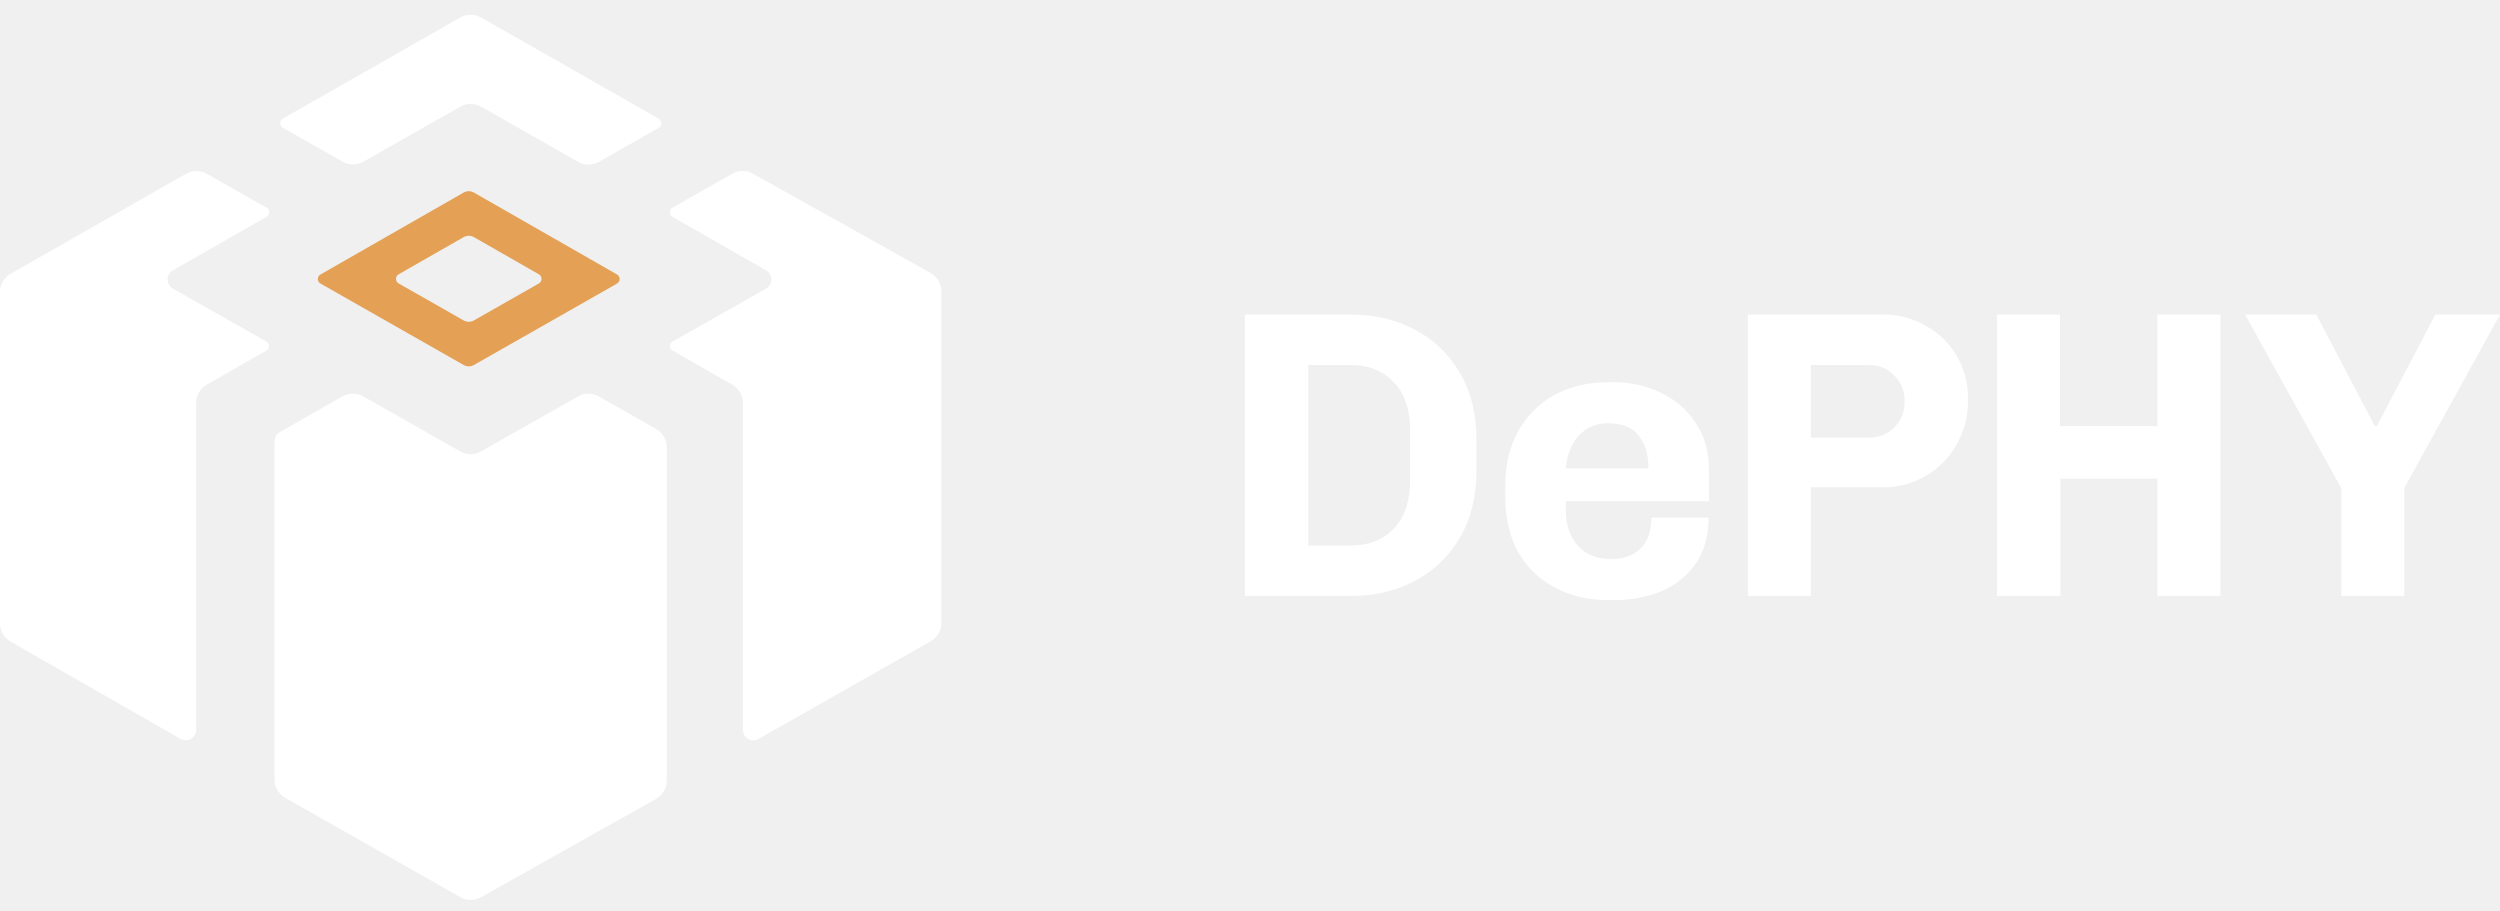
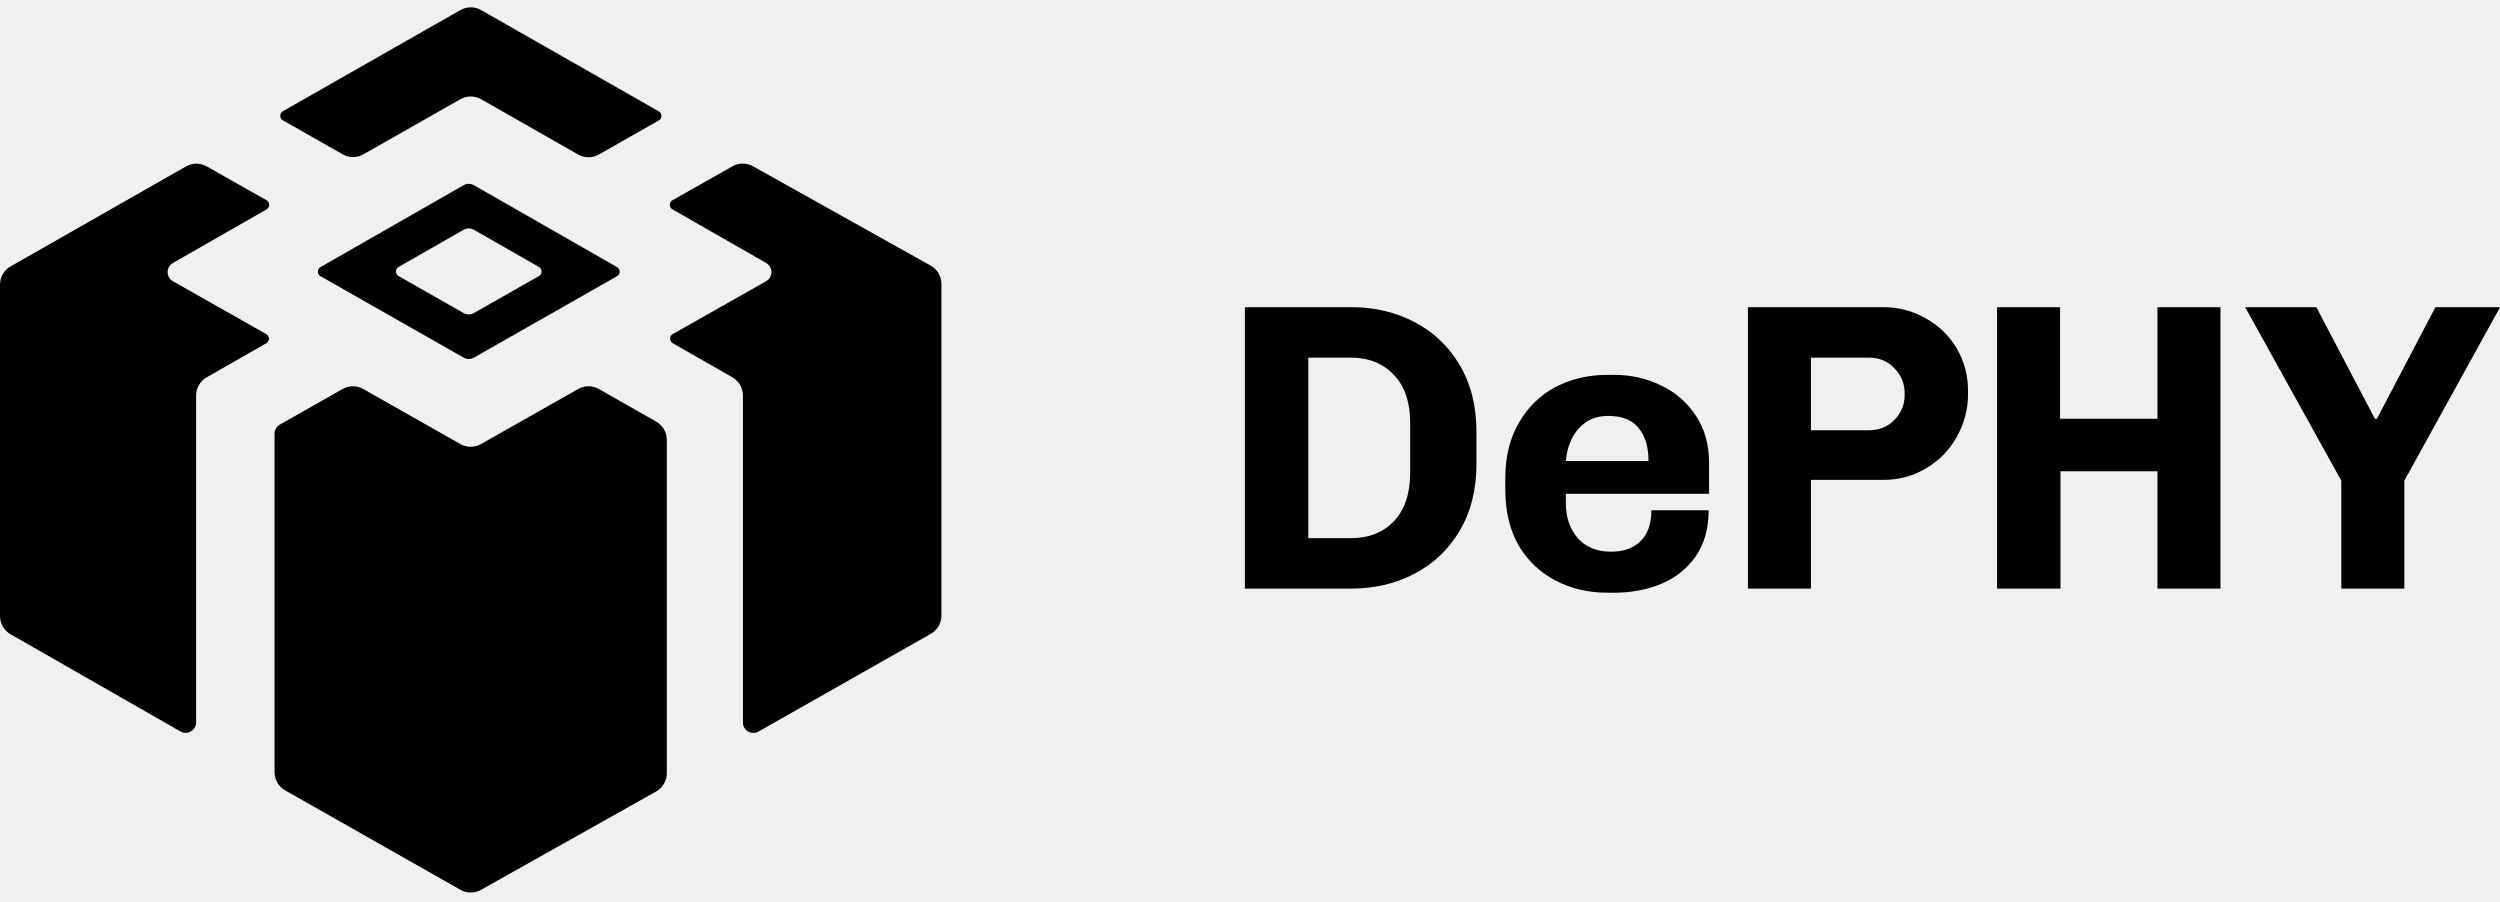
- <svg xmlns="http://www.w3.org/2000/svg" width="140" height="51" viewBox="0 0 140 51" fill="none">
-   <path d="M25.78 0.978C26.139 0.773 26.579 0.773 26.938 0.978L36.89 6.649C37.087 6.761 37.087 7.047 36.889 7.159L33.53 9.068C33.172 9.272 32.732 9.272 32.374 9.067L26.937 5.969C26.578 5.765 26.139 5.765 25.78 5.969L20.347 9.057C19.989 9.261 19.55 9.261 19.192 9.057L15.84 7.153C15.642 7.041 15.642 6.755 15.839 6.642L25.78 0.978Z" fill="white" />
-   <path d="M11.574 9.73L14.927 11.628C15.124 11.74 15.125 12.026 14.928 12.139L9.682 15.141C9.287 15.367 9.288 15.939 9.684 16.163L14.912 19.124C15.11 19.236 15.11 19.522 14.913 19.635L11.574 21.543C11.208 21.752 10.983 22.142 10.983 22.564V40.865C10.983 41.316 10.497 41.599 10.107 41.375L0.591 35.931C0.226 35.722 0 35.333 0 34.911V16.352C0 15.93 0.226 15.54 0.593 15.331L10.419 9.732C10.777 9.528 11.215 9.527 11.574 9.73Z" fill="white" />
-   <path d="M33.532 22.198L36.746 24.024C37.113 24.232 37.34 24.623 37.34 25.046V43.713C37.34 44.138 37.111 44.53 36.741 44.738L26.933 50.245C26.576 50.446 26.14 50.445 25.784 50.243L15.97 44.676C15.602 44.467 15.375 44.077 15.375 43.653V24.704C15.375 24.492 15.488 24.297 15.672 24.193L19.183 22.198C19.541 21.994 19.979 21.994 20.337 22.197L25.781 25.281C26.139 25.484 26.576 25.484 26.934 25.281L32.378 22.197C32.736 21.994 33.174 21.994 33.532 22.198Z" fill="white" />
-   <path d="M41.015 9.726L37.657 11.627C37.459 11.739 37.458 12.025 37.656 12.138L42.901 15.141C43.296 15.367 43.295 15.938 42.899 16.162L37.671 19.124C37.473 19.236 37.473 19.521 37.67 19.634L41.009 21.543C41.375 21.752 41.601 22.141 41.601 22.563V40.868C41.601 41.318 42.084 41.601 42.475 41.38L52.122 35.908C52.489 35.7 52.716 35.309 52.716 34.886V16.314C52.716 15.888 52.486 15.495 52.115 15.288L42.161 9.723C41.805 9.524 41.37 9.525 41.015 9.726Z" fill="white" />
-   <path fill-rule="evenodd" clip-rule="evenodd" d="M79.196 18.442C78.142 17.891 76.966 17.615 75.668 17.615H69.711V33.374H75.668C76.966 33.374 78.142 33.099 79.196 32.547C80.265 31.996 81.113 31.192 81.74 30.135C82.366 29.079 82.679 27.83 82.679 26.391V24.599C82.679 23.159 82.366 21.911 81.74 20.854C81.113 19.798 80.265 18.994 79.196 18.442ZM75.668 30.549H73.262V20.441H75.668C76.645 20.441 77.44 20.762 78.051 21.406C78.662 22.034 78.967 22.93 78.967 24.093V26.896C78.967 28.06 78.662 28.964 78.051 29.607C77.44 30.235 76.645 30.549 75.668 30.549ZM97.881 33.374H101.41V27.287H105.465C106.336 27.287 107.13 27.072 107.848 26.643C108.581 26.215 109.154 25.633 109.566 24.898C109.994 24.147 110.208 23.335 110.208 22.462V22.325C110.208 21.436 109.994 20.632 109.566 19.912C109.138 19.193 108.558 18.634 107.825 18.235C107.107 17.822 106.32 17.615 105.465 17.615H97.881V33.374ZM104.64 24.507H101.41V20.441H104.64C105.236 20.441 105.717 20.64 106.083 21.038C106.465 21.421 106.656 21.88 106.656 22.416V22.554C106.656 23.075 106.465 23.535 106.083 23.933C105.702 24.316 105.221 24.507 104.64 24.507ZM120.814 33.374V26.804H115.384V33.374H111.832V17.615H115.361V23.864H120.814V17.615H124.342V33.374H120.814ZM134.638 27.333V33.374H131.11V27.333L125.726 17.615H129.713L132.989 23.864H133.103L136.38 17.615H140L134.638 27.333ZM95.682 28.986C95.682 30.012 95.438 30.878 94.949 31.582C94.46 32.271 93.811 32.785 93.001 33.121C92.207 33.443 91.337 33.604 90.39 33.604H90.023C88.939 33.604 87.961 33.374 87.091 32.915C86.22 32.455 85.532 31.797 85.028 30.939C84.54 30.066 84.295 29.032 84.295 27.838V27.172C84.295 25.992 84.547 24.966 85.051 24.093C85.555 23.22 86.235 22.554 87.091 22.095C87.961 21.635 88.939 21.405 90.023 21.405H90.39C91.337 21.405 92.215 21.605 93.025 22.003C93.834 22.386 94.483 22.952 94.972 23.703C95.461 24.438 95.705 25.311 95.705 26.322V28.067H87.686V28.619C87.686 29.384 87.908 30.028 88.35 30.549C88.809 31.054 89.427 31.307 90.206 31.307C90.909 31.307 91.459 31.115 91.856 30.732C92.268 30.334 92.475 29.752 92.475 28.986H95.682ZM90.046 23.703C89.374 23.703 88.824 23.94 88.396 24.415C87.984 24.89 87.747 25.495 87.686 26.23H92.314C92.314 25.449 92.131 24.836 91.764 24.392C91.413 23.933 90.84 23.703 90.046 23.703Z" fill="white" />
-   <path fill-rule="evenodd" clip-rule="evenodd" d="M25.963 10.784L17.948 15.37C17.751 15.482 17.752 15.768 17.949 15.88L25.964 20.44C26.142 20.541 26.36 20.541 26.538 20.44L34.553 15.88C34.75 15.768 34.75 15.482 34.553 15.37L26.539 10.784C26.36 10.681 26.141 10.681 25.963 10.784ZM25.963 13.28L22.323 15.362C22.126 15.475 22.127 15.761 22.324 15.873L25.964 17.944C26.142 18.045 26.36 18.045 26.538 17.944L30.178 15.873C30.375 15.761 30.375 15.475 30.178 15.362L26.539 13.28C26.36 13.178 26.141 13.178 25.963 13.28Z" fill="#E4A055" />
+ <svg xmlns="http://www.w3.org/2000/svg" width="122" height="44" viewBox="0 0 122 44" fill="none">
+   <path d="M22.467 0.491C22.78 0.313 23.163 0.313 23.476 0.491L32.149 5.433C32.321 5.531 32.321 5.78 32.149 5.878L29.221 7.542C28.909 7.719 28.526 7.719 28.214 7.541L23.476 4.841C23.163 4.663 22.78 4.663 22.468 4.841L17.733 7.532C17.421 7.71 17.038 7.71 16.726 7.532L13.805 5.873C13.633 5.775 13.633 5.526 13.805 5.427L22.467 0.491Z" fill="black" />
+   <path d="M10.086 8.119L13.008 9.773C13.18 9.87 13.181 10.119 13.009 10.218L8.437 12.834C8.093 13.031 8.094 13.529 8.439 13.725L12.995 16.305C13.167 16.403 13.168 16.652 12.996 16.75L10.086 18.413C9.767 18.595 9.571 18.935 9.571 19.303V35.251C9.571 35.644 9.148 35.89 8.807 35.696L0.515 30.952C0.197 30.77 0 30.43 0 30.063V13.889C0 13.521 0.197 13.181 0.516 13L9.08 8.12C9.391 7.942 9.773 7.942 10.086 8.119Z" fill="black" />
+   <path d="M29.221 18.983L32.022 20.574C32.342 20.756 32.54 21.096 32.54 21.465V37.732C32.54 38.103 32.34 38.444 32.018 38.625L23.471 43.425C23.159 43.599 22.78 43.599 22.469 43.422L13.917 38.571C13.596 38.389 13.398 38.049 13.398 37.68V21.167C13.398 20.982 13.497 20.812 13.657 20.721L16.717 18.983C17.029 18.805 17.41 18.805 17.723 18.982L22.467 21.67C22.779 21.846 23.16 21.846 23.471 21.67L28.216 18.982C28.528 18.805 28.91 18.805 29.221 18.983Z" fill="black" />
+   <path d="M35.744 8.115L32.817 9.772C32.645 9.869 32.644 10.118 32.816 10.217L37.388 12.833C37.732 13.03 37.731 13.528 37.386 13.723L32.83 16.304C32.657 16.402 32.657 16.651 32.829 16.749L35.739 18.412C36.057 18.594 36.254 18.934 36.254 19.302V35.254C36.254 35.646 36.675 35.892 37.016 35.699L45.423 30.931C45.743 30.75 45.941 30.409 45.941 30.04V13.856C45.941 13.485 45.741 13.143 45.417 12.962L36.743 8.112C36.432 7.938 36.053 7.939 35.744 8.115Z" fill="black" />
+   <path fill-rule="evenodd" clip-rule="evenodd" d="M69.016 15.711C68.097 15.23 67.073 14.99 65.941 14.99H60.75V28.724H65.941C67.073 28.724 68.097 28.483 69.016 28.003C69.948 27.522 70.686 26.822 71.232 25.901C71.778 24.98 72.051 23.892 72.051 22.638V21.076C72.051 19.822 71.778 18.734 71.232 17.813C70.686 16.892 69.948 16.191 69.016 15.711ZM65.941 26.261H63.845V17.453H65.941C66.793 17.453 67.485 17.733 68.018 18.293C68.55 18.841 68.816 19.621 68.816 20.636V23.078C68.816 24.092 68.55 24.88 68.018 25.44C67.485 25.988 66.793 26.261 65.941 26.261ZM85.299 28.724H88.374V23.418H91.907C92.666 23.418 93.359 23.232 93.984 22.858C94.623 22.484 95.122 21.977 95.482 21.336C95.854 20.682 96.041 19.975 96.041 19.214V19.094C96.041 18.32 95.854 17.619 95.482 16.992C95.109 16.365 94.603 15.878 93.964 15.531C93.338 15.17 92.653 14.99 91.907 14.99H85.299V28.724ZM91.189 20.996H88.374V17.453H91.189C91.708 17.453 92.127 17.626 92.447 17.973C92.779 18.307 92.946 18.707 92.946 19.174V19.294C92.946 19.748 92.779 20.149 92.447 20.495C92.114 20.829 91.695 20.996 91.189 20.996ZM105.283 28.724V22.998H100.551V28.724H97.456V14.99H100.531V20.435H105.283V14.99H108.358V28.724H105.283ZM117.331 23.458V28.724H114.256V23.458L109.564 14.99H113.038L115.893 20.435H115.993L118.848 14.99H122.003L117.331 23.458ZM83.382 24.9C83.382 25.794 83.17 26.548 82.744 27.162C82.318 27.762 81.752 28.209 81.046 28.503C80.354 28.783 79.596 28.924 78.77 28.924H78.451C77.506 28.924 76.654 28.723 75.895 28.323C75.136 27.923 74.538 27.349 74.098 26.601C73.672 25.84 73.459 24.94 73.459 23.899V23.318C73.459 22.29 73.679 21.396 74.118 20.636C74.558 19.875 75.15 19.294 75.895 18.894C76.654 18.493 77.506 18.293 78.451 18.293H78.77C79.596 18.293 80.361 18.467 81.067 18.814C81.772 19.147 82.338 19.641 82.764 20.295C83.189 20.936 83.403 21.697 83.403 22.577V24.099H76.414V24.579C76.414 25.247 76.607 25.807 76.993 26.261C77.393 26.701 77.932 26.922 78.611 26.922C79.223 26.922 79.702 26.755 80.048 26.421C80.408 26.074 80.587 25.567 80.587 24.9H83.382ZM78.471 20.295C77.885 20.295 77.406 20.502 77.033 20.916C76.674 21.329 76.468 21.857 76.414 22.497H80.448C80.448 21.817 80.288 21.283 79.968 20.896C79.662 20.495 79.163 20.295 78.471 20.295Z" fill="black" />
+   <path fill-rule="evenodd" clip-rule="evenodd" d="M22.624 9.038L15.64 13.034C15.469 13.132 15.469 13.381 15.641 13.479L22.625 17.452C22.781 17.541 22.97 17.541 23.125 17.452L30.11 13.479C30.282 13.381 30.282 13.132 30.111 13.034L23.127 9.038C22.971 8.948 22.78 8.948 22.624 9.038ZM22.624 11.213L19.453 13.027C19.281 13.126 19.282 13.375 19.453 13.473L22.625 15.277C22.781 15.365 22.97 15.365 23.125 15.277L26.297 13.473C26.47 13.375 26.47 13.126 26.298 13.027L23.127 11.213C22.971 11.124 22.78 11.124 22.624 11.213Z" fill="black" />
</svg>
